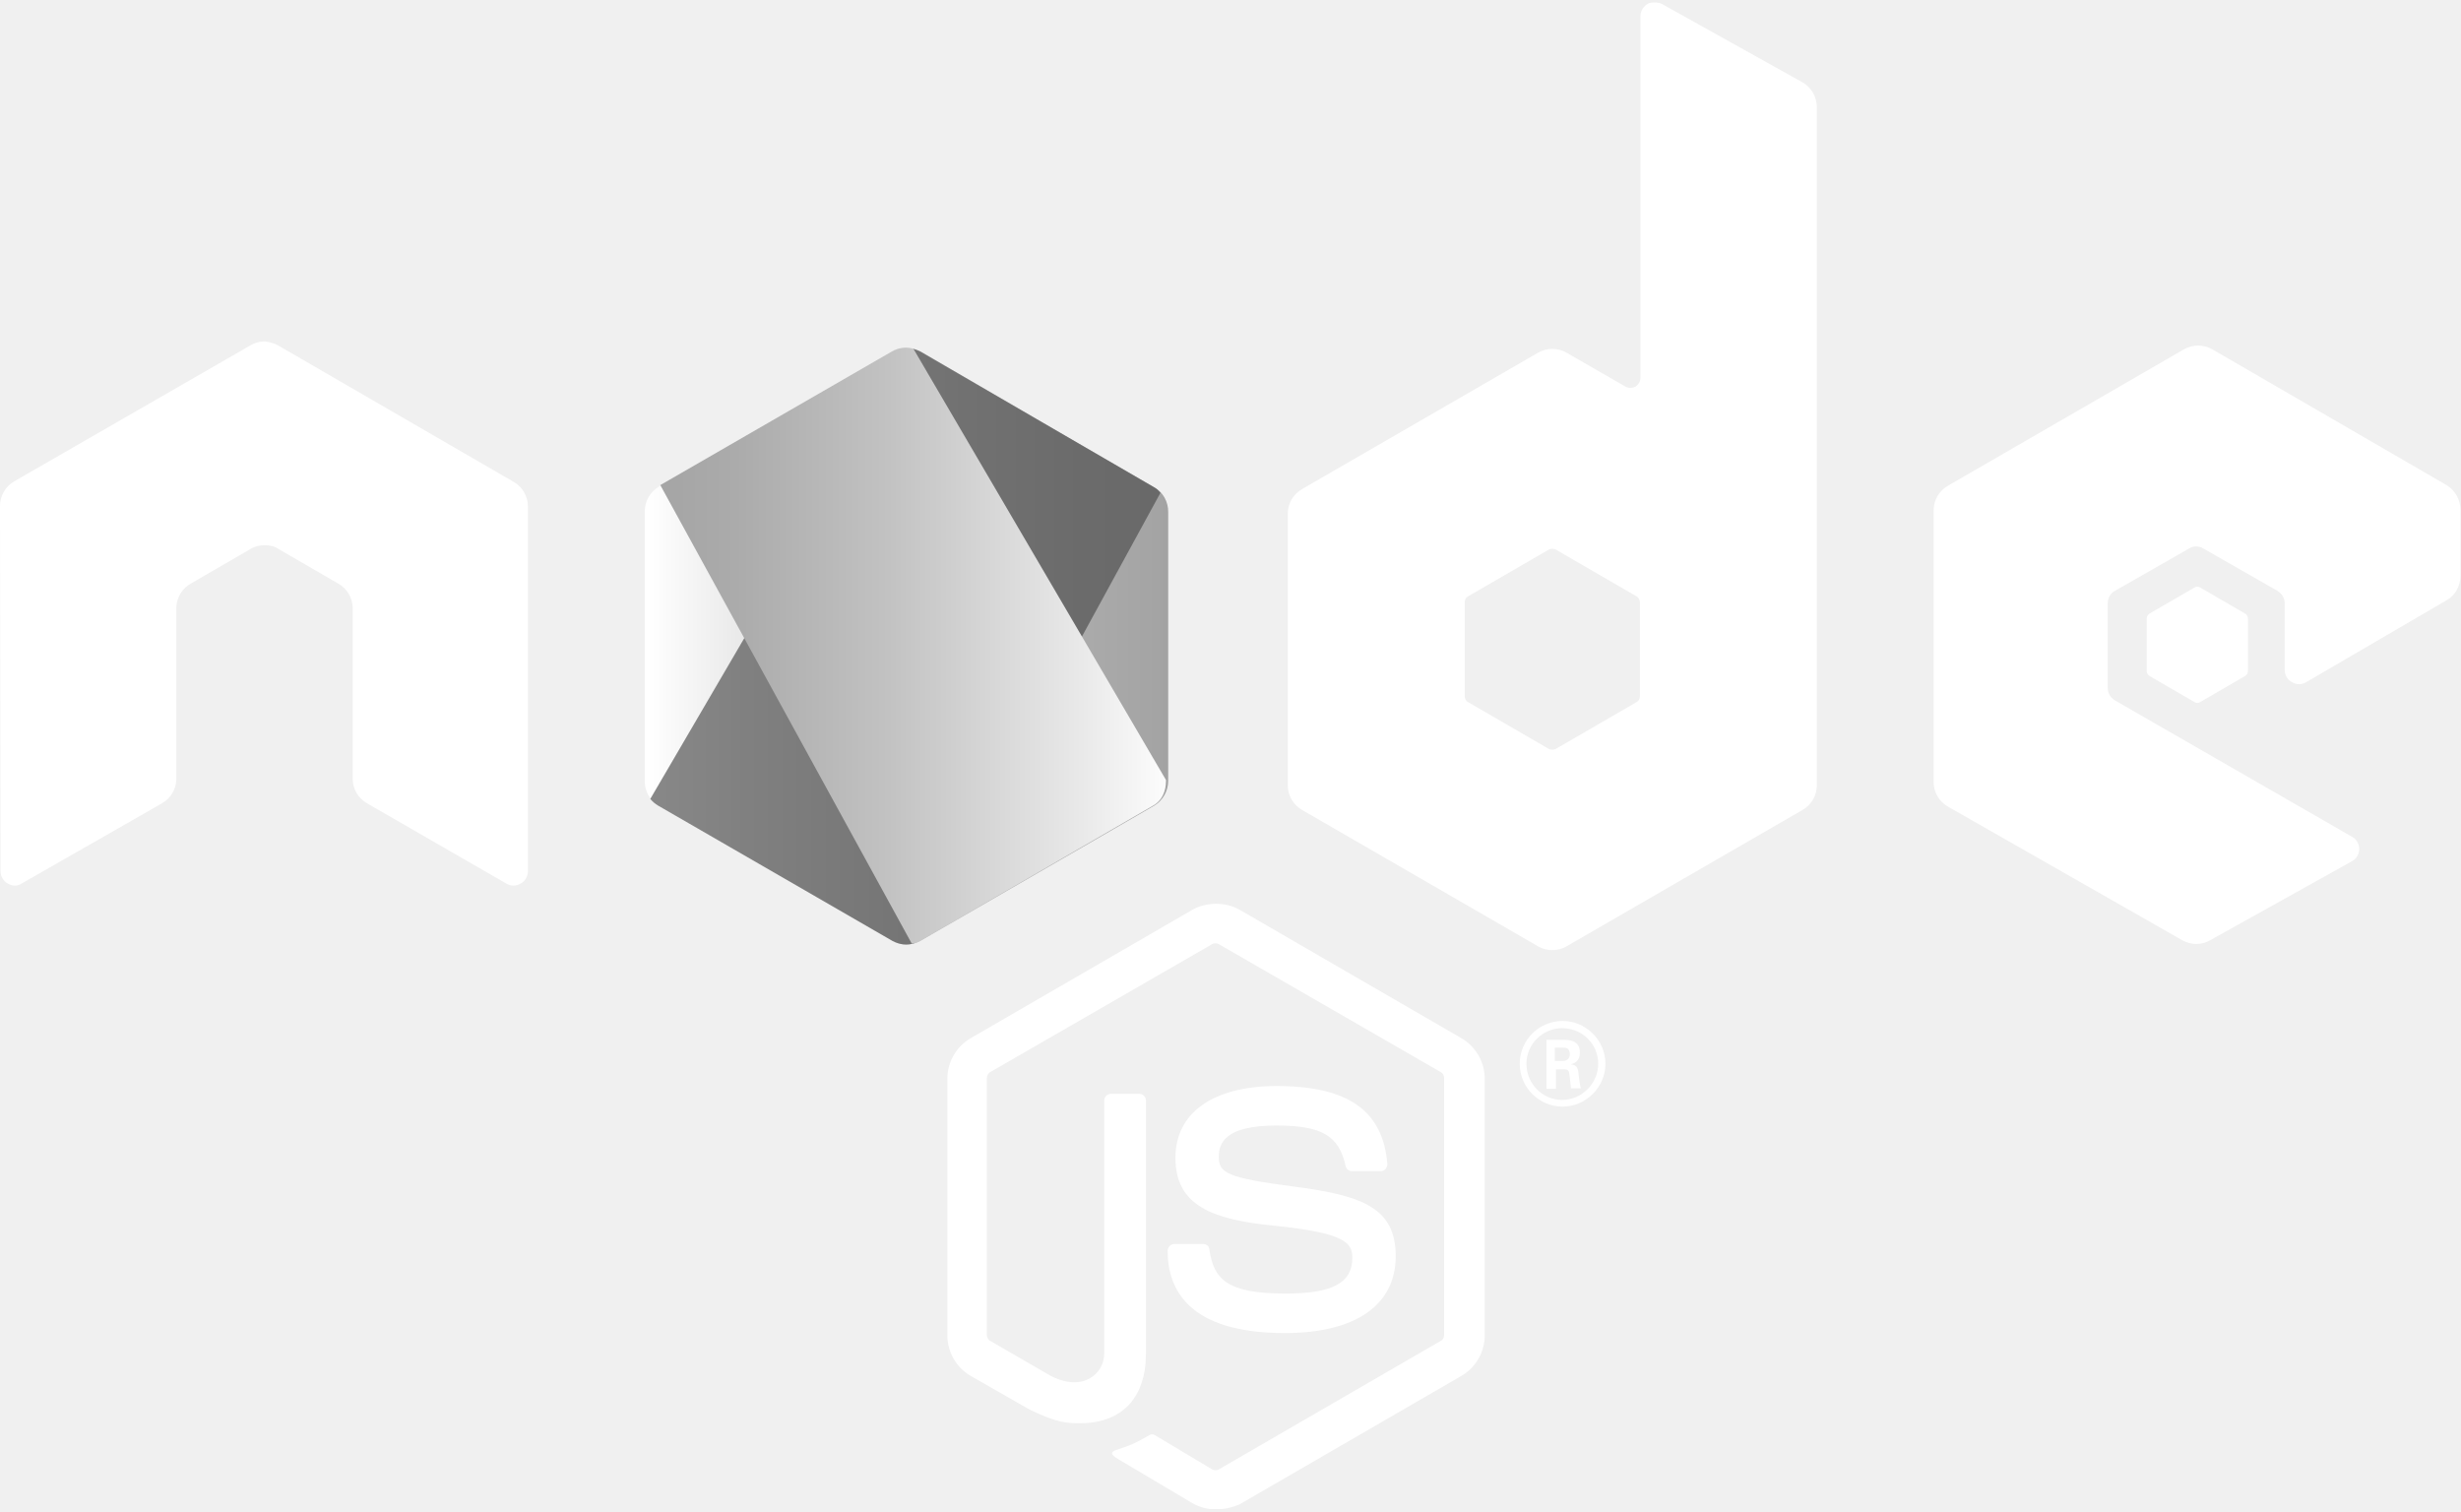
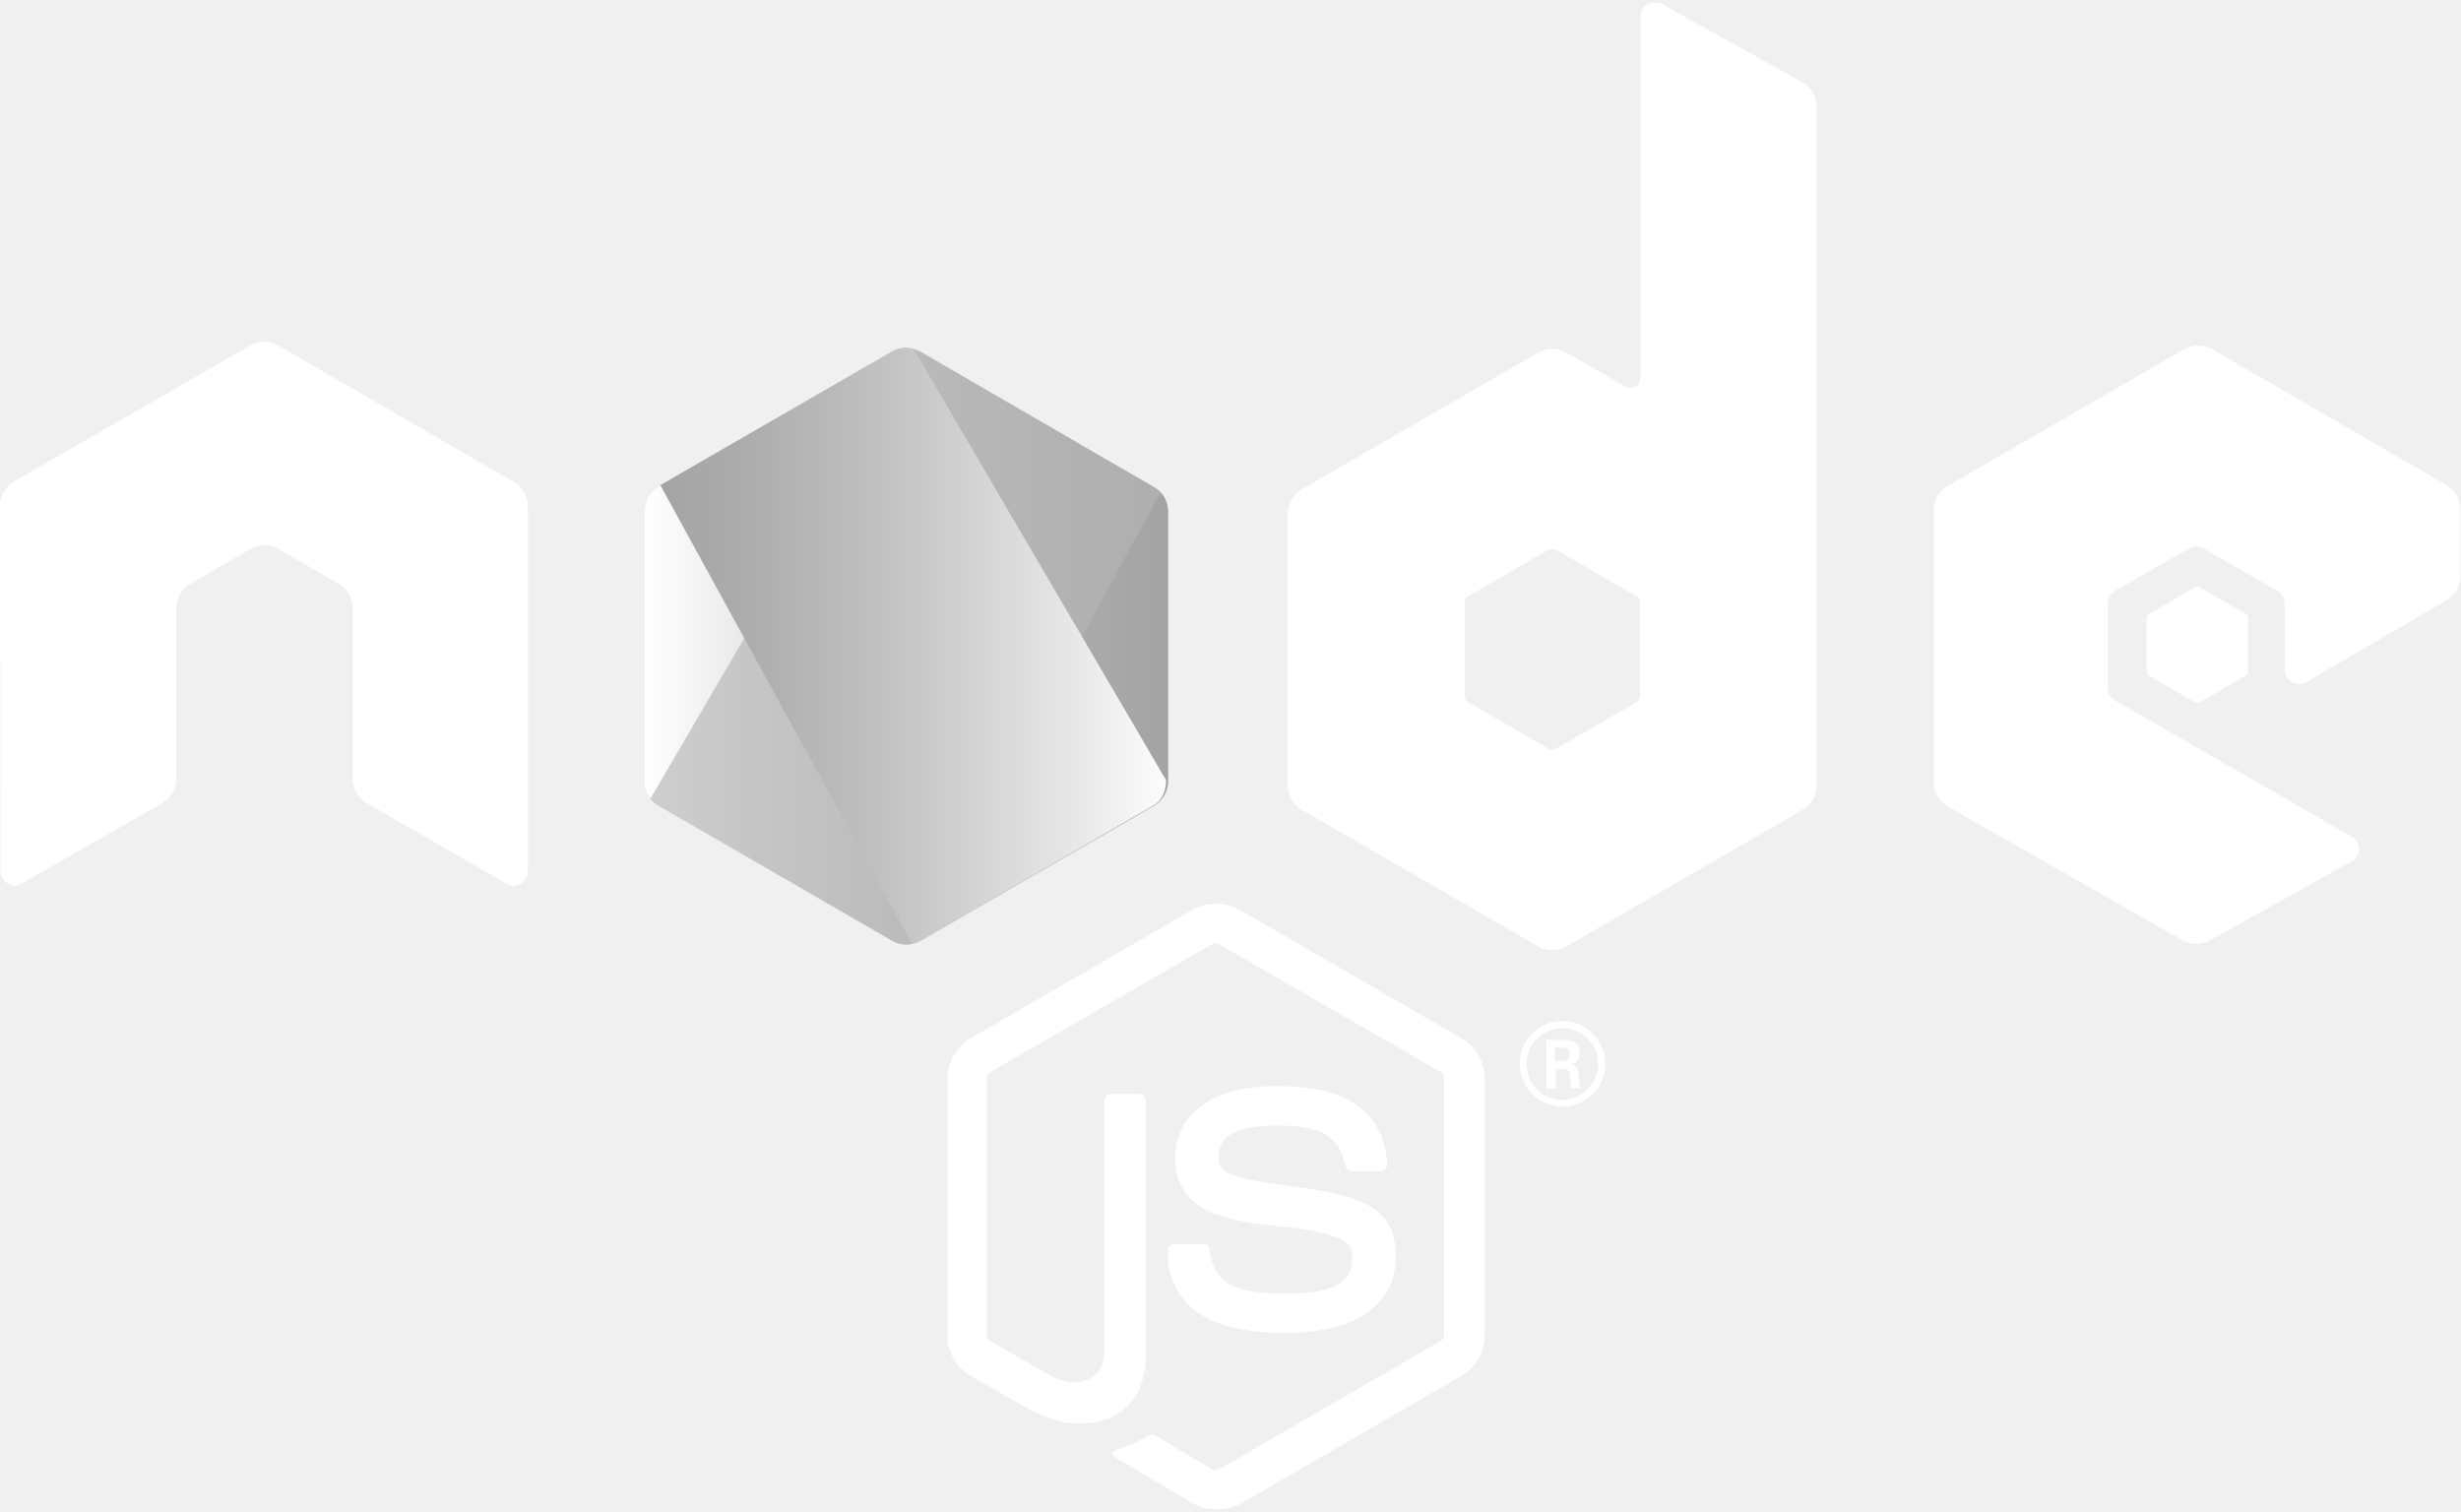
<svg xmlns="http://www.w3.org/2000/svg" width="267" height="164" viewBox="0 0 320 196" fill="none">
-   <g clip-path="url(#clip0_337_7903)">
-     <mask id="mask0_337_7903" maskUnits="userSpaceOnUse" x="0" y="0" width="320" height="196" style="mask-type: luminance;">
-       <path d="M320 0H0v196h320V0Z" fill="#fff" />
+   <g clip-path="url(#a)">
+     <mask id="b" maskUnits="userSpaceOnUse" x="0" y="0" width="320" height="196" style="mask-type:luminance">
+       <path d="M320 0H0v196h320z" fill="#fff" />
    </mask>
-     <g mask="url(#mask0_337_7903)">
-       <path d="M158.119 196c-1.085 0-2.097-.289-3.038-.796l-9.62-5.716c-1.447-.795-.723-1.085-.289-1.23 1.953-.651 2.314-.795 4.34-1.953.217-.145.506-.072.723.072l7.378 4.414c.289.144.651.144.868 0l28.861-16.713c.289-.145.434-.435.434-.796v-33.354c0-.362-.145-.652-.434-.796l-28.861-16.641c-.289-.145-.651-.145-.868 0l-28.861 16.641c-.289.144-.434.506-.434.796v33.354c0 .289.145.651.434.796l7.884 4.558c4.268 2.17 6.944-.362 6.944-2.894v-32.92c0-.434.362-.869.868-.869h3.689a.88.88 0 0 1 .868.869v32.92c0 5.715-3.11 9.044-8.535 9.044-1.664 0-2.966 0-6.654-1.809l-7.595-4.341a6.107 6.107 0 0 1-3.038-5.282V140a6.107 6.107 0 0 1 3.038-5.282l28.86-16.713c1.809-1.013 4.268-1.013 6.076 0l28.861 16.713a6.107 6.107 0 0 1 3.038 5.282v33.354a6.107 6.107 0 0 1-3.038 5.282l-28.861 16.713c-.868.362-1.953.651-3.038.651Z" fill="#fff" />
-       <path d="M167.088 173.065c-12.658 0-15.262-5.789-15.262-10.708 0-.435.362-.869.868-.869h3.761c.434 0 .796.29.796.724.579 3.834 2.242 5.716 9.91 5.716 6.076 0 8.68-1.375 8.68-4.631 0-1.881-.724-3.256-10.199-4.196-7.885-.796-12.803-2.533-12.803-8.827 0-5.861 4.918-9.333 13.164-9.333 9.259 0 13.816 3.183 14.395 10.129 0 .217-.073.434-.217.651-.145.145-.362.289-.579.289h-3.834a.847.847 0 0 1-.795-.651c-.868-3.979-3.111-5.282-9.042-5.282-6.655 0-7.45 2.316-7.45 4.052 0 2.098.94 2.75 9.909 3.907 8.897 1.158 13.093 2.822 13.093 9.044 0 6.367-5.281 9.985-14.395 9.985ZM208.752 138.047c0 3.038-2.532 5.571-5.57 5.571-3.038 0-5.569-2.46-5.569-5.571 0-3.184 2.604-5.572 5.569-5.572 2.966 0 5.57 2.46 5.57 5.572Zm-10.271 0c0 2.604 2.097 4.702 4.629 4.702 2.604 0 4.702-2.17 4.702-4.702 0-2.605-2.098-4.631-4.702-4.631-2.459 0-4.629 2.026-4.629 4.631Zm2.604-3.112h2.17c.723 0 2.17 0 2.17 1.664 0 1.158-.724 1.375-1.158 1.52.868.072.941.651 1.013 1.447.072.506.145 1.375.289 1.664h-1.302c0-.289-.217-1.881-.217-1.954-.072-.361-.217-.506-.651-.506h-1.085v2.532h-1.229v-6.367Zm1.157 2.75h.94c.796 0 .941-.579.941-.868 0-.869-.579-.869-.941-.869h-1.012v1.737h.072Z" fill="#fff" />
-       <path fill-rule="evenodd" clip-rule="evenodd" d="M68.644 65.55a3.681 3.681 0 0 0-1.88-3.183L36.165 44.64c-.506-.29-1.085-.434-1.663-.507h-.29c-.578 0-1.157.217-1.663.507L1.88 62.295A3.71 3.71 0 0 0 0 65.55l.072 47.463c0 .651.362 1.302.94 1.592.58.361 1.303.361 1.809 0l18.228-10.419a3.68 3.68 0 0 0 1.88-3.183V78.791c0-1.303.724-2.533 1.881-3.184l7.74-4.486c.578-.361 1.23-.506 1.88-.506.651 0 1.302.145 1.809.506l7.74 4.486a3.681 3.681 0 0 1 1.88 3.184v22.212a3.68 3.68 0 0 0 1.88 3.183l18.084 10.419a1.768 1.768 0 0 0 1.88 0c.58-.29.94-.941.94-1.592V65.55ZM216.058.217c-.579-.29-1.302-.29-1.809 0-.578.362-.94.94-.94 1.592v47.028c0 .434-.217.868-.651 1.158a1.383 1.383 0 0 1-1.302 0l-7.667-4.414a3.727 3.727 0 0 0-3.689 0l-30.669 17.726a3.682 3.682 0 0 0-1.881 3.184v35.38c0 1.302.724 2.532 1.881 3.183L200 122.78a3.723 3.723 0 0 0 3.689 0l30.669-17.726a3.682 3.682 0 0 0 1.881-3.183V13.674a3.711 3.711 0 0 0-1.881-3.255L216.058.217Zm-2.821 90.005c0 .362-.145.651-.434.796l-10.488 6.078c-.29.144-.651.144-.941 0l-10.488-6.078c-.289-.145-.434-.506-.434-.796V78.067c0-.362.145-.651.434-.796l10.488-6.077c.29-.145.651-.145.941 0l10.488 6.077c.289.145.434.507.434.796v12.155ZM318.119 77.778c1.158-.651 1.809-1.881 1.809-3.184v-8.61a3.77 3.77 0 0 0-1.809-3.183l-30.452-17.654a3.727 3.727 0 0 0-3.689 0l-30.669 17.726a3.681 3.681 0 0 0-1.88 3.184v35.38a3.68 3.68 0 0 0 1.88 3.183l30.452 17.365c1.158.651 2.532.651 3.617 0l18.445-10.274c.579-.29.94-.941.94-1.592 0-.651-.361-1.302-.94-1.592l-30.814-17.726c-.578-.362-.94-.94-.94-1.592V78.14c0-.65.362-1.302.94-1.591l9.62-5.499a1.766 1.766 0 0 1 1.881 0l9.62 5.499c.579.362.941.94.941 1.591v8.683c0 .65.361 1.302.94 1.591a1.766 1.766 0 0 0 1.881 0l18.227-10.635Z" fill="#fff" />
-       <path fill-rule="evenodd" clip-rule="evenodd" d="M285.353 76.114a.656.656 0 0 1 .723 0l5.859 3.4a.76.76 0 0 1 .362.651v6.801a.76.76 0 0 1-.362.652l-5.859 3.4a.656.656 0 0 1-.723 0l-5.859-3.4a.76.76 0 0 1-.362-.652v-6.8a.76.76 0 0 1 .362-.652l5.859-3.4Z" fill="#fff" />
-       <path fill-rule="evenodd" clip-rule="evenodd" d="M116.023 45.51a3.727 3.727 0 0 1 3.689 0l30.379 17.58c1.158.652 1.809 1.882 1.809 3.184v35.018a3.77 3.77 0 0 1-1.809 3.184l-30.379 17.581a3.728 3.728 0 0 1-3.689 0l-30.38-17.581c-1.157-.651-1.808-1.881-1.808-3.184v-35.09a3.77 3.77 0 0 1 1.808-3.183l30.38-17.51Z" fill="url(#paint0_linear_337_7903)" />
-       <path opacity=".66" d="m149.946 63.018-30.235-17.581a5.042 5.042 0 0 0-.94-.362l-34.214 58.532c.29.362.651.651 1.013.868l30.452 17.582c.94.506 1.953.651 2.893.289l31.971-58.532a2.611 2.611 0 0 0-.94-.796Z" fill="#4B4B4B" />
-       <path d="m119.638 122.057 30.308-17.582c1.157-.651 1.663-1.881 1.663-3.183v-.145L118.77 45.075c-.94-.29-1.953-.145-2.821.362L85.859 62.8l32.694 59.618c.434-.073.796-.145 1.085-.362Z" fill="url(#paint1_linear_337_7903)" />
+     <g mask="url(#b)">
+       <path d="M158.119 196c-1.085 0-2.097-.289-3.038-.796l-9.62-5.716c-1.447-.795-.723-1.085-.289-1.23 1.953-.651 2.314-.795 4.34-1.953.217-.145.506-.072.723.072l7.378 4.414c.289.144.651.144.868 0l28.861-16.713c.289-.145.434-.435.434-.796v-33.354c0-.362-.145-.652-.434-.796l-28.861-16.641c-.289-.145-.651-.145-.868 0l-28.861 16.641c-.289.144-.434.506-.434.796v33.354c0 .289.145.651.434.796l7.884 4.558c4.268 2.17 6.944-.362 6.944-2.894v-32.92c0-.434.362-.869.868-.869h3.689a.88.88 0 0 1 .868.869v32.92c0 5.715-3.11 9.044-8.535 9.044-1.664 0-2.966 0-6.654-1.809l-7.595-4.341a6.11 6.11 0 0 1-3.038-5.282V140a6.11 6.11 0 0 1 3.038-5.282l28.86-16.713c1.809-1.013 4.268-1.013 6.076 0l28.861 16.713a6.11 6.11 0 0 1 3.038 5.282v33.354a6.11 6.11 0 0 1-3.038 5.282l-28.861 16.713c-.868.362-1.953.651-3.038.651" fill="#fff" />
+       <path d="M167.088 173.065c-12.658 0-15.262-5.789-15.262-10.708 0-.435.362-.869.868-.869h3.761c.434 0 .796.29.796.724.579 3.834 2.242 5.716 9.91 5.716 6.076 0 8.68-1.375 8.68-4.631 0-1.881-.724-3.256-10.199-4.196-7.885-.796-12.803-2.533-12.803-8.827 0-5.861 4.918-9.333 13.164-9.333 9.259 0 13.816 3.183 14.395 10.129q0 .325-.217.651c-.145.145-.362.289-.579.289h-3.834a.85.85 0 0 1-.795-.651c-.868-3.979-3.111-5.282-9.042-5.282-6.655 0-7.45 2.316-7.45 4.052 0 2.098.94 2.75 9.909 3.907 8.897 1.158 13.093 2.822 13.093 9.044 0 6.367-5.281 9.985-14.395 9.985m41.664-35.018c0 3.038-2.532 5.571-5.57 5.571s-5.569-2.46-5.569-5.571c0-3.184 2.604-5.572 5.569-5.572 2.966 0 5.57 2.46 5.57 5.572m-10.271 0c0 2.604 2.097 4.702 4.629 4.702 2.604 0 4.702-2.17 4.702-4.702 0-2.605-2.098-4.631-4.702-4.631-2.459 0-4.629 2.026-4.629 4.631m2.604-3.112h2.17c.723 0 2.17 0 2.17 1.664 0 1.158-.724 1.375-1.158 1.52.868.072.941.651 1.013 1.447.072.506.145 1.375.289 1.664h-1.302c0-.289-.217-1.881-.217-1.954-.072-.361-.217-.506-.651-.506h-1.085v2.532h-1.229zm1.157 2.75h.94c.796 0 .941-.579.941-.868 0-.869-.579-.869-.941-.869h-1.012v1.737z" fill="#fff" />
+       <path fill-rule="evenodd" clip-rule="evenodd" d="M68.644 65.55a3.68 3.68 0 0 0-1.88-3.183L36.165 44.64c-.506-.29-1.085-.434-1.663-.507h-.29c-.578 0-1.157.217-1.663.507L1.88 62.295A3.71 3.71 0 0 0 0 65.55l.072 47.463c0 .651.362 1.302.94 1.592.58.361 1.303.361 1.809 0l18.228-10.419a3.68 3.68 0 0 0 1.88-3.183V78.791c0-1.303.724-2.533 1.881-3.184l7.74-4.486c.578-.361 1.23-.506 1.88-.506.651 0 1.302.145 1.809.506l7.74 4.486a3.68 3.68 0 0 1 1.88 3.184v22.212a3.68 3.68 0 0 0 1.88 3.183l18.084 10.419a1.77 1.77 0 0 0 1.88 0c.58-.29.94-.941.94-1.592V65.55ZM216.058.217c-.579-.29-1.302-.29-1.809 0-.578.362-.94.94-.94 1.592v47.028c0 .434-.217.868-.651 1.158a1.38 1.38 0 0 1-1.302 0l-7.667-4.414a3.73 3.73 0 0 0-3.689 0l-30.669 17.726a3.68 3.68 0 0 0-1.881 3.184v35.38c0 1.302.724 2.532 1.881 3.183L200 122.78a3.72 3.72 0 0 0 3.689 0l30.669-17.726a3.68 3.68 0 0 0 1.881-3.183V13.674a3.71 3.71 0 0 0-1.881-3.255zm-2.821 90.005c0 .362-.145.651-.434.796l-10.488 6.078c-.29.144-.651.144-.941 0l-10.488-6.078c-.289-.145-.434-.506-.434-.796V78.067c0-.362.145-.651.434-.796l10.488-6.077c.29-.145.651-.145.941 0l10.488 6.077c.289.145.434.507.434.796zm104.882-12.444c1.158-.651 1.809-1.881 1.809-3.184v-8.61a3.77 3.77 0 0 0-1.809-3.183l-30.452-17.654a3.73 3.73 0 0 0-3.689 0l-30.669 17.726a3.68 3.68 0 0 0-1.88 3.184v35.38a3.68 3.68 0 0 0 1.88 3.183l30.452 17.365c1.158.651 2.532.651 3.617 0l18.445-10.274c.579-.29.94-.941.94-1.592s-.361-1.302-.94-1.592l-30.814-17.726c-.578-.362-.94-.94-.94-1.592V78.14c0-.65.362-1.302.94-1.591l9.62-5.499a1.77 1.77 0 0 1 1.881 0l9.62 5.499c.579.362.941.94.941 1.591v8.683c0 .65.361 1.302.94 1.591a1.77 1.77 0 0 0 1.881 0z" fill="#fff" />
+       <path fill-rule="evenodd" clip-rule="evenodd" d="M285.353 76.114a.66.66 0 0 1 .723 0l5.859 3.4a.76.76 0 0 1 .362.651v6.801a.76.76 0 0 1-.362.652l-5.859 3.4a.66.66 0 0 1-.723 0l-5.859-3.4a.76.76 0 0 1-.362-.652v-6.8a.76.76 0 0 1 .362-.652z" fill="#fff" />
+       <path fill-rule="evenodd" clip-rule="evenodd" d="M116.023 45.51a3.73 3.73 0 0 1 3.689 0l30.379 17.58c1.158.652 1.809 1.882 1.809 3.184v35.018a3.77 3.77 0 0 1-1.809 3.184l-30.379 17.581a3.73 3.73 0 0 1-3.689 0l-30.38-17.581c-1.157-.651-1.808-1.881-1.808-3.184v-35.09a3.77 3.77 0 0 1 1.808-3.183z" fill="url(#c)" />
+       <path opacity=".66" d="m149.946 63.018-30.235-17.581a5 5 0 0 0-.94-.362l-34.214 58.532c.29.362.651.651 1.013.868l30.452 17.582c.94.506 1.953.651 2.893.289l31.971-58.532a2.6 2.6 0 0 0-.94-.796" fill="#B4B4B4" />
+       <path d="m119.638 122.057 30.308-17.582c1.157-.651 1.663-1.881 1.663-3.183v-.145L118.77 45.075c-.94-.29-1.953-.145-2.821.362L85.859 62.8l32.694 59.618c.434-.073.796-.145 1.085-.362Z" fill="url(#d)" />
    </g>
  </g>
  <defs>
-     <linearGradient id="paint0_linear_337_7903" x1="83.828" y1="83.773" x2="151.968" y2="83.773" gradientUnits="userSpaceOnUse">
+     <linearGradient id="c" x1="83.828" y1="83.773" x2="151.968" y2="83.773" gradientUnits="userSpaceOnUse">
      <stop offset=".005" stop-color="#fff" />
      <stop offset=".194" stop-color="#E8E8E8" />
      <stop offset=".542" stop-color="#C2C2C2" />
      <stop offset=".824" stop-color="#ABABAB" />
      <stop offset="1" stop-color="#A3A3A3" />
    </linearGradient>
-     <linearGradient id="paint1_linear_337_7903" x1="83.356" y1="83.723" x2="153.647" y2="83.723" gradientUnits="userSpaceOnUse">
+     <linearGradient id="d" x1="83.356" y1="83.723" x2="153.647" y2="83.723" gradientUnits="userSpaceOnUse">
      <stop stop-color="#A3A3A3" />
      <stop offset=".176" stop-color="#ABABAB" />
      <stop offset=".458" stop-color="#C2C2C2" />
      <stop offset=".806" stop-color="#E8E8E8" />
      <stop offset=".995" stop-color="#fff" />
    </linearGradient>
-     <clipPath id="clip0_337_7903">
+     <clipPath id="a">
      <path fill="#fff" d="M0 0h320v196H0z" />
    </clipPath>
  </defs>
</svg>
